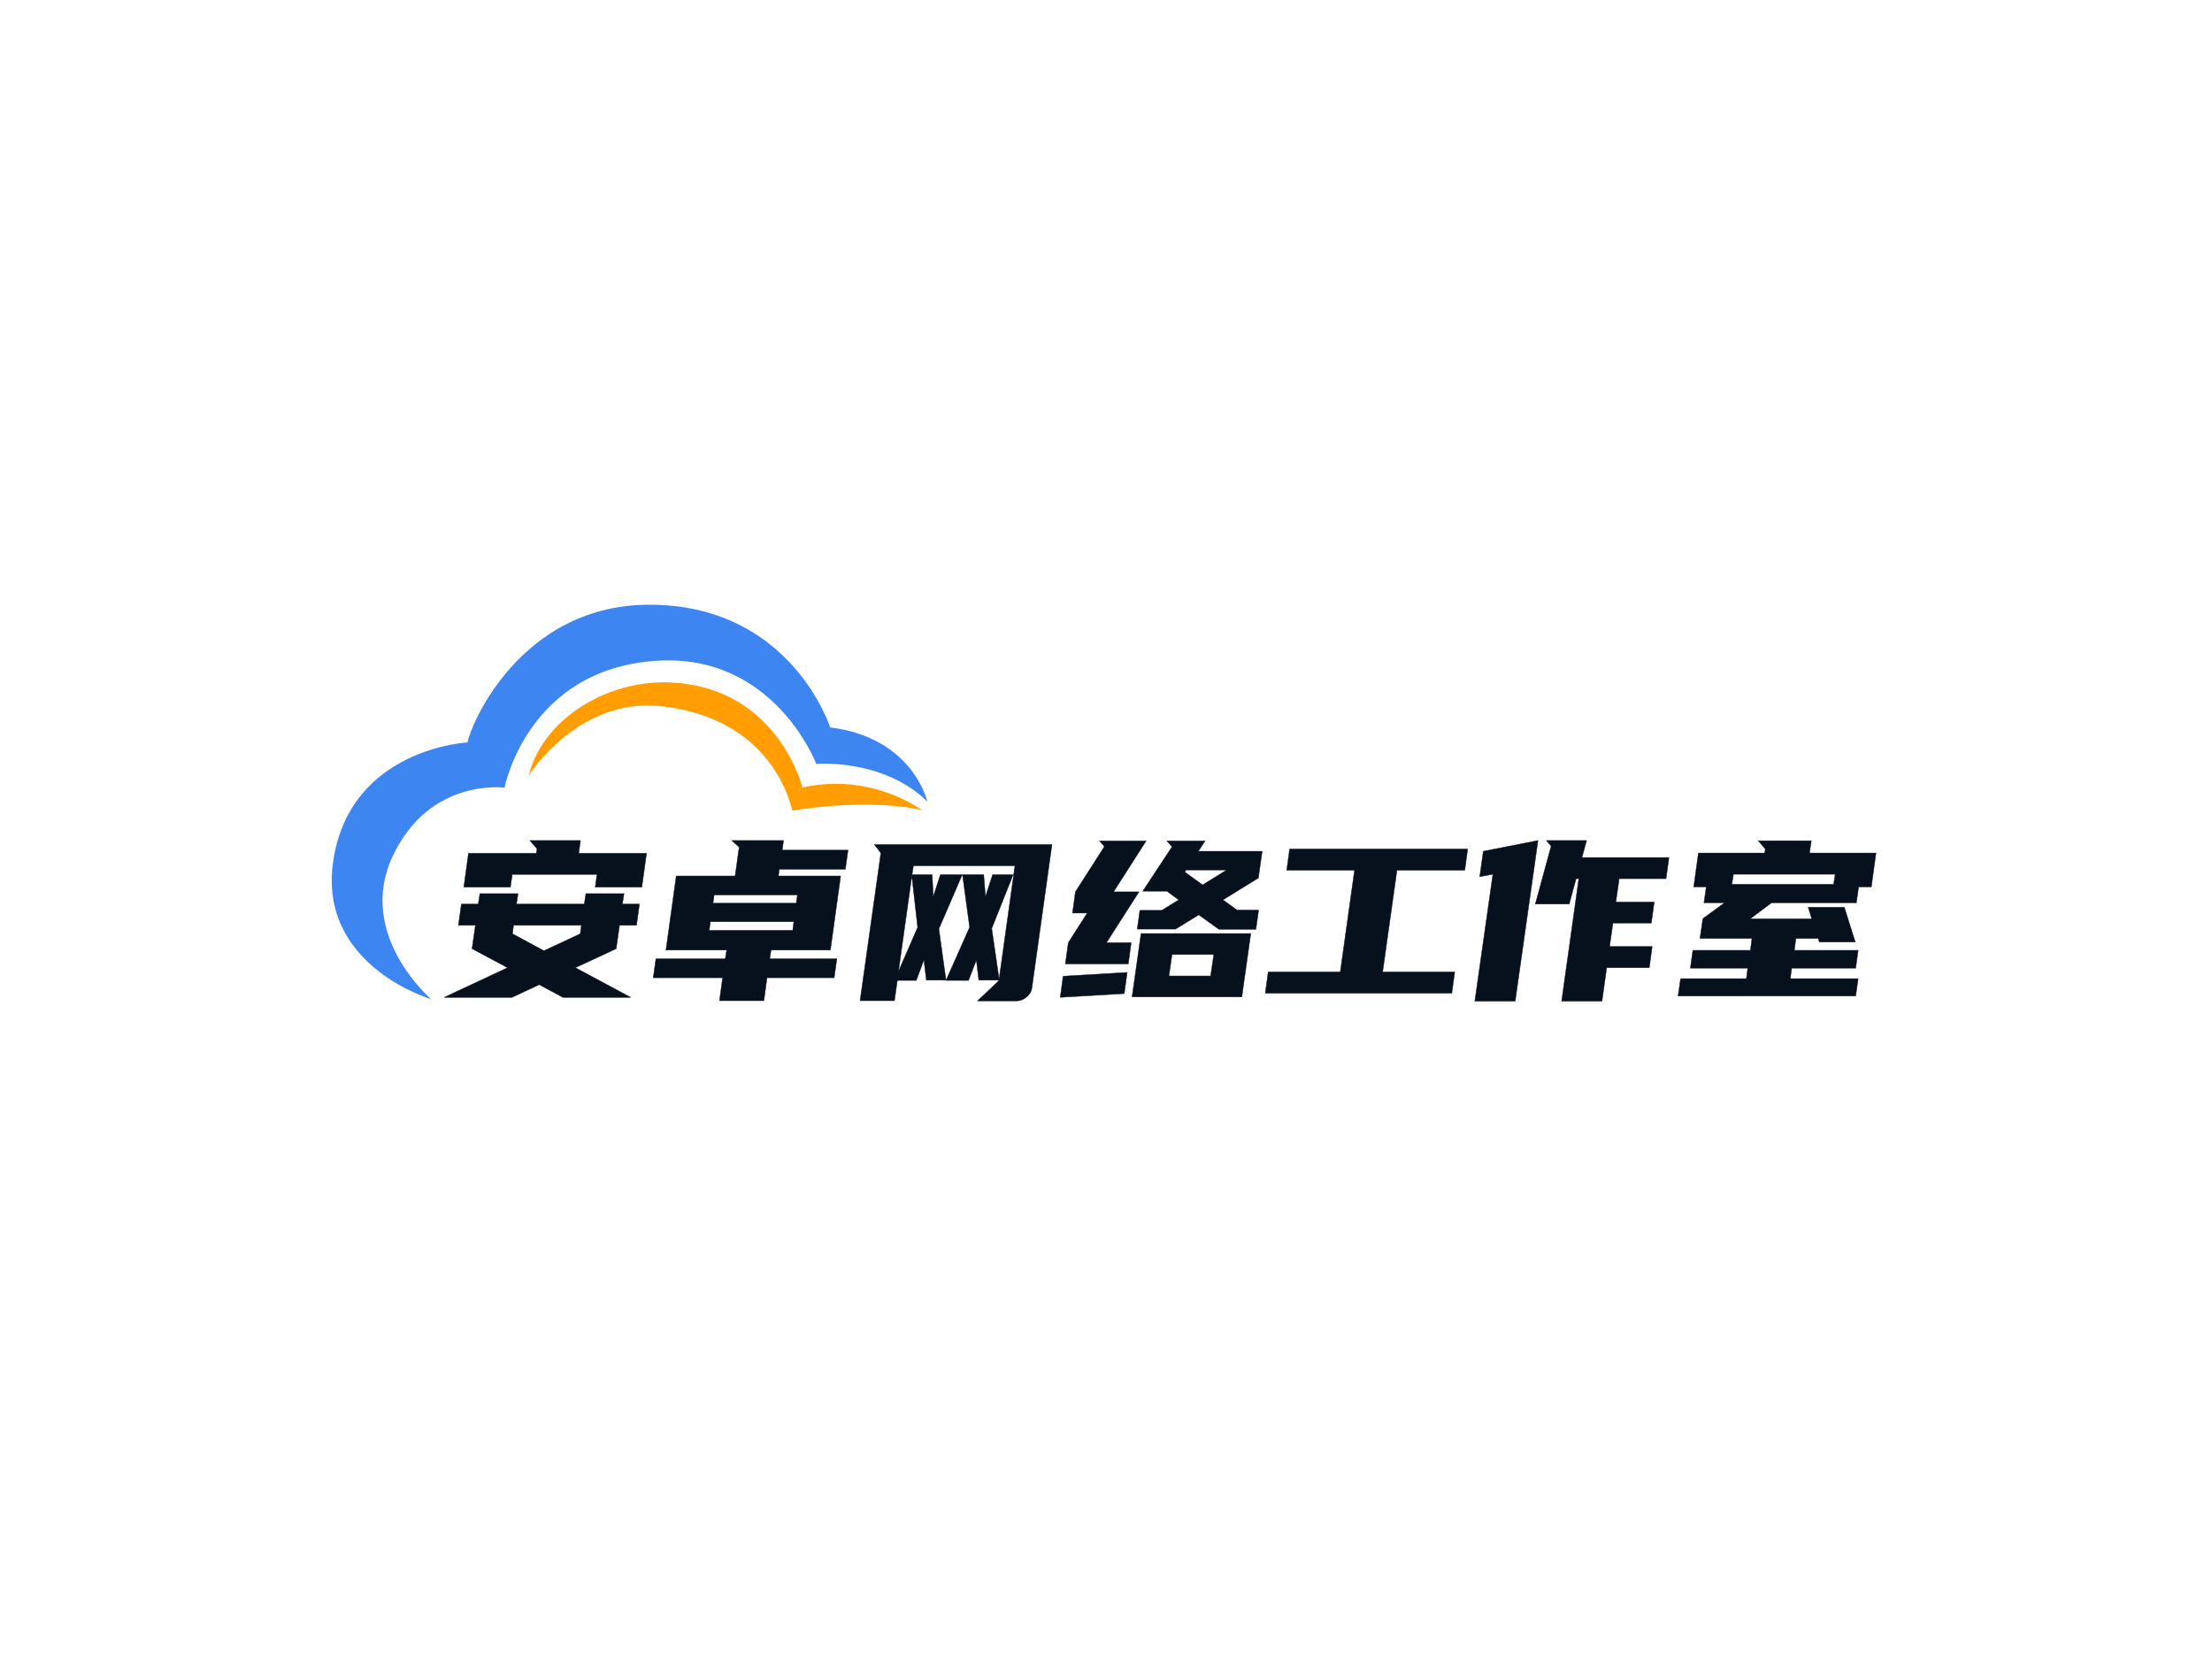
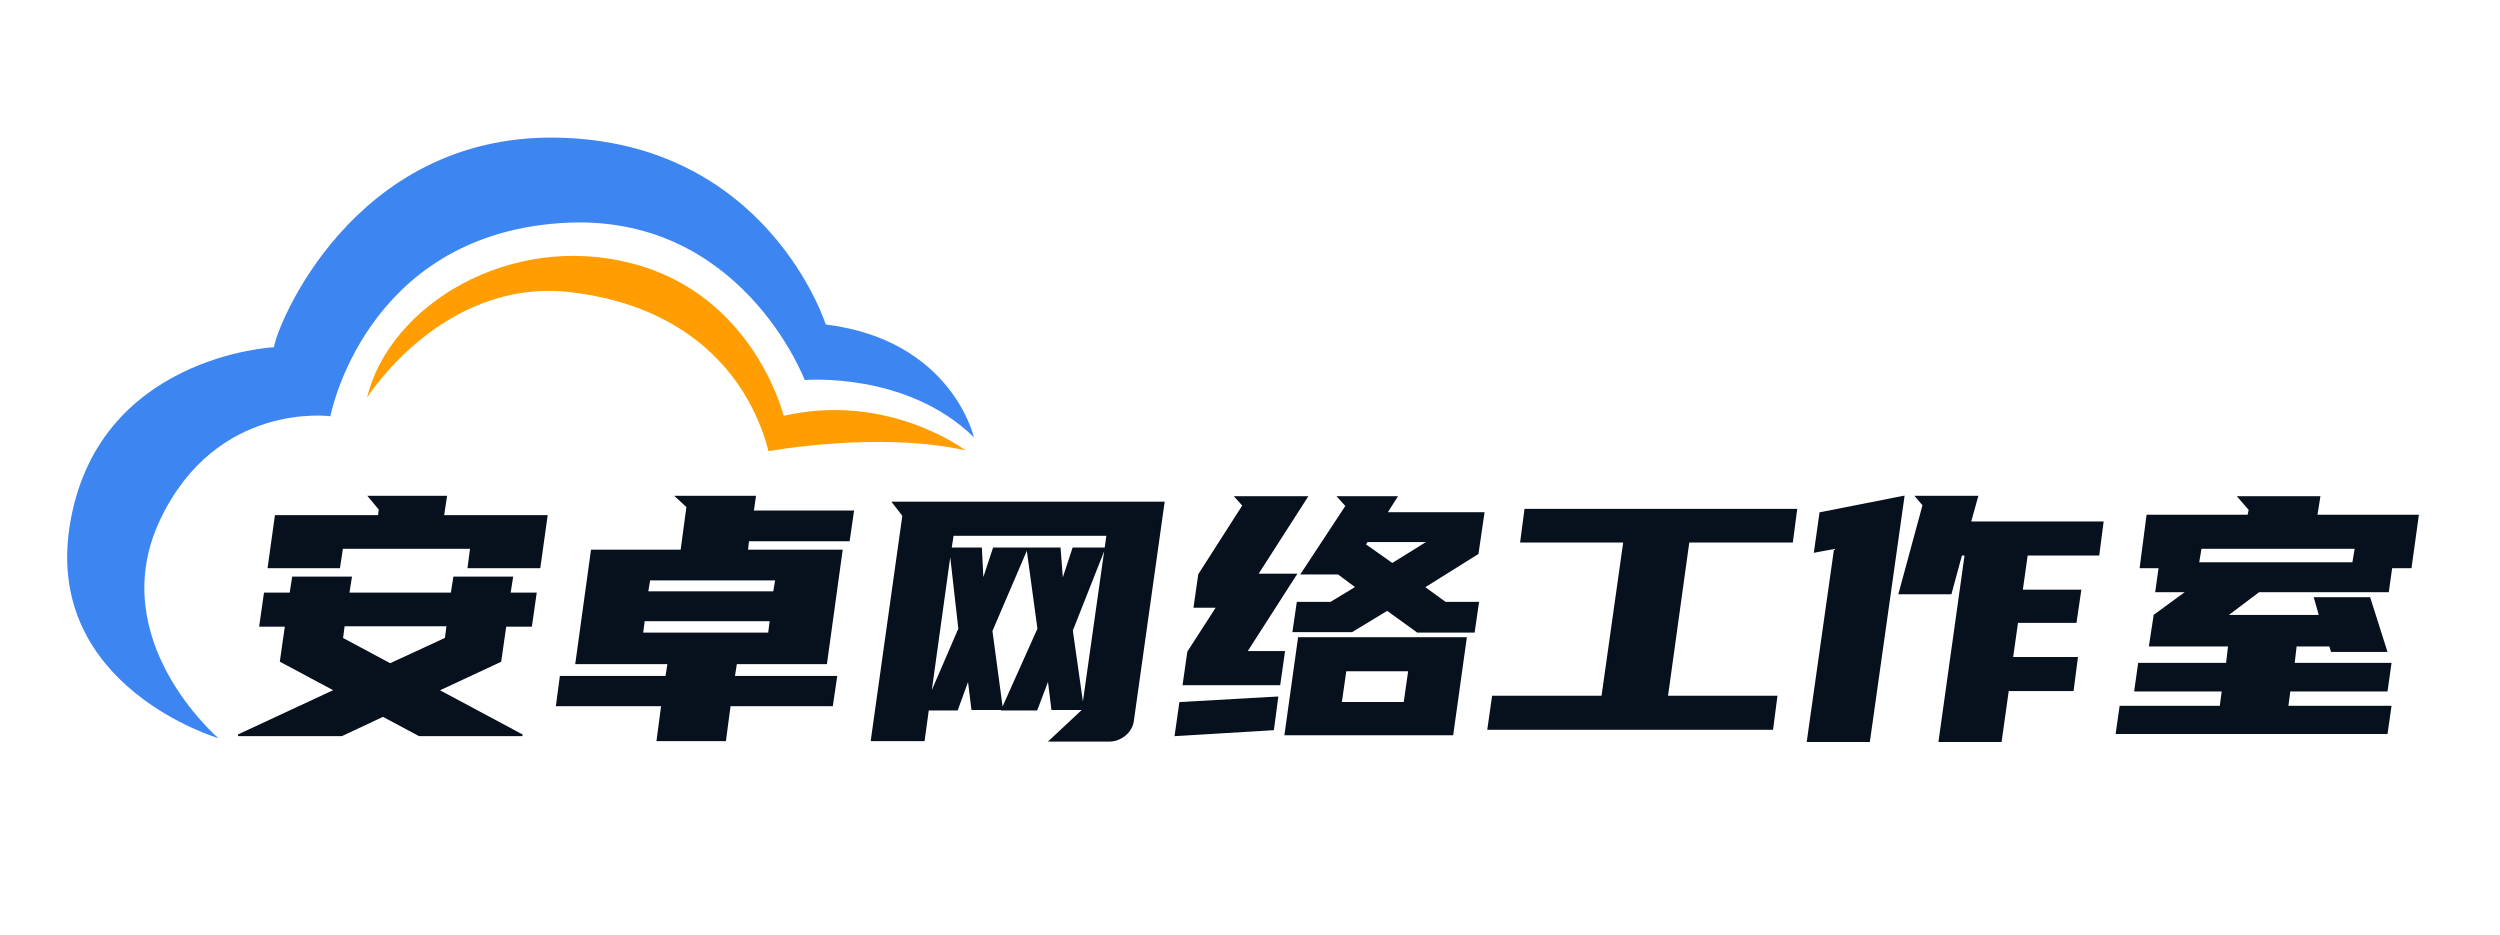
- <svg xmlns="http://www.w3.org/2000/svg" data-v-97fc22ee="" data-noselect="" viewBox="0 0 800 600" width="800" height="600" preserveAspectRatio="none" version="1.1" class="svg-canvas" style="">
-   <defs data-v-97fc22ee="" />
-   <g data-v-97fc22ee="" mask="">
-     <g data-v-97fc22ee="" transform="translate(120,218.6673) rotate(0,107.6865,71.35216) scale(1,1)" filter="" style="opacity: 1;">
-       <g data-v-97fc22ee="">
-         <rect fill="rgba(0,0,0,0)" width="235.373" height="162.704" x="-10" y="-10" />
-         <svg version="1.1" id="图层_1" x="0px" y="0px" viewBox="0 0 490.8 325.2" style="enable-background:new 0 0 490.8 325.2;" xml:space="preserve" width="215.373" height="142.704" class="style-removed" preserveAspectRatio="none" data-parent="shape_BwmPL3enRp">
-           <path d="M486.4,169.4c0,0-41.8-31.6-98.5-18.6c0,0-15.9-65.5-82-82.7s-131.6,22.6-143.6,72.7c0,0,40.8-64.9,109.8-57  s98.5,50.5,107.5,86C379.7,169.9,439,158.9,486.4,169.4z" fill="#FF9D03" stroke-width="0" />
-           <path d="M490.8,162.3c0,0-11.7-52.6-80.1-61.1c0,0-31.4-99.4-146.1-101.1C154-1.6,113,103,111.9,113.6  c0,0-96.6,4.6-110.7,97.5c-13.1,86.6,80.7,114.1,80.7,114.1s-62.2-53-31.7-117.9s92.2-56.4,92.2-56.4s18.4-97.4,124.8-104.6  c97.5-6.6,132.1,85,132.1,85S454.5,126.6,490.8,162.3z" fill="#3D86F2" stroke-width="0" />
-         </svg>
+ <svg xmlns="http://www.w3.org/2000/svg" version="1.2" viewBox="0 0 594 222" width="594" height="222">
+   <style>
+ 		.s0 { opacity: 0;fill: #000000 } 
+ 		.s1 { fill: #ff9d03 } 
+ 		.s2 { fill: #3d86f2 } 
+ 		.s3 { fill: #07101d;stroke: #07101d;stroke-width: .4 } 
+ 	</style>
+   <g>
+     <g>
+       <g>
+         <path fill-rule="evenodd" class="s0" d="m6 22.7h235.4v162.7h-235.4z" />
+         <g id="图层_1">
+           <path class="s1" d="m229.4 107c0 0-18.3-13.9-43.2-8.2 0 0-7-28.7-36-36.2-29-7.6-57.7 9.9-63 31.9 0 0 17.9-28.5 48.2-25.1 30.3 3.5 43.2 22.2 47.2 37.8 0 0 26-4.8 46.8-0.2z" />
+           <path class="s2" d="m231.4 103.9c0 0-5.2-23.1-35.2-26.8 0 0-13.8-43.6-64.1-44.4-48.5-0.7-66.5 45.2-67 49.8 0 0-42.4 2-48.6 42.8-5.7 38 35.4 50.1 35.4 50.1 0 0-27.3-23.3-13.9-51.8 13.4-28.4 40.5-24.7 40.5-24.7 0 0 8.1-42.8 54.8-45.9 42.7-2.9 57.9 37.3 57.9 37.3 0 0 24.2-2.1 40.2 13.6z" />
+         </g>
      </g>
    </g>
  </g>
-   <g data-v-97fc22ee="" mask="">
-     <g data-v-97fc22ee="" transform="translate(-81.93828,43.27037) rotate(0,502.0905,290.0905) scale(1,1)" filter="" style="opacity: 1;">
-       <g data-v-97fc22ee="">
-         <svg version="1.1" width="1004.181" height="580.181" viewBox="0 0 1004.181 580.181" data-ligature="true" data-parent="shape_JGkeEJWrNP">
-           <g data-role="text" data-width="519.7080000000001" data-height="96" transform="translate(242.0905, 242.0905)">
-             <path d="M51.73-38.17L65.53-38.17L64.96-34.38L71.10-34.38L70.05-26.71L63.91-26.71L62.70-18.24L47.94-11.38L67.95-0.65L43.42-0.65L34.86-5.25L25.02-0.65L0.48-0.65L23.40-11.38L10.57-18.24L11.78-26.71L5.65-26.71L6.70-34.38L12.83-34.38L13.40-38.17L27.20-38.17L26.63-34.38L51.16-34.38L51.73-38.17ZM55.12-40.51L55.76-45.11L25.10-45.11L24.45-40.51L7.59-40.51L9.28-52.78L33.81-52.78L34.06-54.39L31.47-57.38L49.79-57.38L49.15-52.78L73.68-52.78L71.98-40.51L55.12-40.51ZM36.56-17.51L49.71-23.65L50.11-26.71L25.58-26.71L25.18-23.65L36.56-17.51Z" transform="translate(0 76) " fill="#07101d" stroke="#07101d" stroke-width="0.134" data-glyph-w="74.24400000000001" data-glyph-h="104.91000000000001" data-glyph-ascender="80.7" data-glyph-descender="-24.21" data-kerning="0" />
-             <path d="M6.46-17.75L10.17-44.55L31.47-44.55L32.93-54.96L30.26-57.38L48.98-57.38L48.50-53.91L72.31-53.91L71.34-46.97L47.45-46.97L47.13-44.55L69.64-44.55L65.93-17.75L44.47-17.75L43.98-14.61L68.27-14.61L67.30-7.75L43.01-7.75L41.88 0.56L25.82 0.56L26.95-7.75L1.86-7.75L2.82-14.61L27.92-14.61L28.41-17.75L6.46-17.75ZM52.29-24.86L52.70-28.00L22.52-28.00L22.11-24.86L52.29-24.86ZM53.58-34.70L53.99-37.69L23.89-37.69L23.48-34.70L53.58-34.70Z" transform="translate(74.244 76) " fill="#07101d" stroke="#07101d" stroke-width="0.134" data-glyph-w="74.24400000000001" data-glyph-h="104.91000000000001" data-glyph-ascender="80.7" data-glyph-descender="-24.21" data-kerning="0" />
-             <path d="M31.47-45.03L39.38-45.03L30.91-25.42L33.49-6.86L26.39-6.86L25.50-14.20L22.76-6.78L15.90-6.78L14.85 0.56L2.42 0.56L9.93-52.86L7.59-55.93L71.82-55.93L64.56-4.04Q64.24-2.02 62.54-0.69Q60.85 0.65 58.91 0.65L58.91 0.65L44.87 0.65L52.62-6.70L52.62-6.86L45.35-6.86L44.47-14.12L41.64-6.78L33.49-6.78L42.04-25.99L39.46-45.03L47.13-45.03L47.77-37.12L50.36-45.03L57.78-45.03L50.03-25.58L52.70-7.26L58.43-48.26L21.71-48.26L21.22-45.03L28.49-45.03L28.89-37.12L31.47-45.03ZM21.14-44.55L16.30-10.01L23.24-25.99L21.14-44.55Z" transform="translate(148.488 76) " fill="#07101d" stroke="#07101d" stroke-width="0.134" data-glyph-w="74.24400000000001" data-glyph-h="104.91000000000001" data-glyph-ascender="80.7" data-glyph-descender="-24.21" data-kerning="0" />
-             <path d="M71.34-25.26L57.94-25.26L50.68-30.50L42.29-25.34L28.41-25.34L29.37-32.12L37.28-32.12L43.42-35.91L39.14-39.06L30.42-39.06L41.00-55.12L39.14-57.22L52.94-57.22L50.52-53.50L73.60-53.50L72.23-43.82L59.40-35.91L64.56-32.20L72.31-32.20L71.34-25.26ZM29.78-23.73L69.48-23.73L66.25-0.81L26.55-0.81L29.78-23.73ZM5.00-31.15L6.05-38.82L16.54-55.20L14.77-57.22L31.63-57.22L19.85-38.82L29.05-38.82L17.27-20.42L26.23-20.42L25.18-12.75L2.42-12.75L3.47-20.42L10.33-31.15L5.00-31.15ZM24.77-9.68L23.73-2.02L0.56-0.65L1.61-8.31L24.77-9.68ZM39.87-8.39L54.96-8.39L56.09-16.14L41.00-16.14L39.87-8.39ZM60.77-46.73L46.08-46.73L45.60-46.00L52.05-41.32L60.77-46.73Z" transform="translate(222.732 76) " fill="#07101d" stroke="#07101d" stroke-width="0.134" data-glyph-w="74.24400000000001" data-glyph-h="104.91000000000001" data-glyph-ascender="80.7" data-glyph-descender="-24.21" data-kerning="0" />
-             <path d="M1.53-9.85L27.60-9.85L32.76-46.64L8.23-46.64L9.28-54.31L73.68-54.31L72.63-46.64L48.10-46.64L42.93-9.85L69.00-9.85L67.95-2.18L0.48-2.18L1.53-9.85Z" transform="translate(296.976 76) " fill="#07101d" stroke="#07101d" stroke-width="0.134" data-glyph-w="74.24400000000001" data-glyph-h="104.91000000000001" data-glyph-ascender="80.7" data-glyph-descender="-24.21" data-kerning="0" />
-             <path d="M23.89-34.38L29.62-55.36L27.92-57.38L42.45-57.38L40.75-51.24L72.23-51.24L71.18-43.58L54.23-43.58L53.02-35.10L66.90-35.10L65.85-27.52L51.97-27.52L50.76-19.05L66.17-19.05L65.12-11.38L49.71-11.38L48.02 0.73L33.41 0.73L39.62-43.58L38.66-43.58L36.15-34.38L23.89-34.38ZM24.86-57.38L23.56-48.18L16.62 0.73L2.02 0.73L8.55-45.19L3.79-44.30L5.08-53.50L24.86-57.38Z" transform="translate(371.22 76) " fill="#07101d" stroke="#07101d" stroke-width="0.134" data-glyph-w="74.24400000000001" data-glyph-h="104.91000000000001" data-glyph-ascender="80.7" data-glyph-descender="-24.21" data-kerning="0" />
-             <path d="M49.47-57.30L48.82-52.86L72.87-52.86L71.18-40.59L66.58-40.59L65.77-34.86L35.10-34.86L27.36-29.05L49.63-29.05L48.34-33.25L61.41-33.25L65.37-20.66L52.37-20.66L51.97-21.95L43.90-21.95L43.34-17.67L66.42-17.67L65.53-11.22L42.37-11.22L41.88-7.42L66.42-7.42L65.53-1.13L1.29-1.13L2.18-7.42L25.99-7.42L26.47-11.22L5.73-11.22L6.62-17.67L27.44-17.67L28.00-21.95L9.20-21.95L10.25-29.13L18.08-34.86L10.65-34.86L11.46-40.59L6.94-40.59L8.63-52.86L32.60-52.86L32.84-54.31L30.26-57.30L49.47-57.30ZM21.30-45.19L20.74-41.56L57.54-41.56L58.10-45.19L21.30-45.19Z" transform="translate(445.464 76) " fill="#07101d" stroke="#07101d" stroke-width="0.134" data-glyph-w="74.24400000000001" data-glyph-h="104.91000000000001" data-glyph-ascender="80.7" data-glyph-descender="-24.21" data-kerning="0" />
+   <g>
+     <g>
+       <g>
+         <g>
+           <g>
+             <path class="s3" d="m107.9 137.2h13.8l-0.6 3.8h6.2l-1.1 7.7h-6.1l-1.2 8.4-14.8 6.9 20 10.7h-24.5l-8.6-4.6-9.8 4.6h-24.6l23-10.7-12.9-6.9 1.2-8.4h-6.1l1.1-7.7h6.1l0.6-3.8h13.8l-0.6 3.8h24.5zm3.4-2.4l0.6-4.6h-30.6l-0.7 4.6h-16.8l1.7-12.2h24.5l0.2-1.6-2.5-3h18.3l-0.7 4.6h24.6l-1.7 12.2zm-18.6 23l13.2-6.1 0.4-3.1h-24.6l-0.4 3.1z" />
+             <path class="s3" d="m136.9 157.6l3.7-26.8h21.3l1.4-10.4-2.6-2.4h18.7l-0.5 3.5h23.8l-1 6.9h-23.9l-0.3 2.4h22.5l-3.7 26.8h-21.4l-0.5 3.2h24.3l-1 6.8h-24.3l-1.1 8.3h-16.1l1.1-8.3h-25l0.9-6.8h25.1l0.5-3.2zm45.8-7.1l0.4-3.1h-30.1l-0.4 3.1zm1.2-9.8l0.5-3h-30.1l-0.5 3z" />
+             <path class="s3" d="m236.1 130.3h7.9l-8.4 19.6 2.5 18.6h-7.1l-0.9-7.3-2.7 7.4h-6.9l-1 7.3h-12.4l7.5-53.4-2.4-3.1h64.3l-7.3 51.9q-0.3 2-2 3.4-1.7 1.3-3.6 1.3h-14.1l7.8-7.3v-0.2h-7.3l-0.9-7.3-2.8 7.4h-8.2l8.6-19.2-2.6-19.1h7.7l0.6 7.9 2.6-7.9h7.4l-7.7 19.5 2.6 18.3 5.8-41h-36.7l-0.5 3.2h7.2l0.4 7.9zm-10.3 0.5l-4.8 34.6 6.9-16z" />
+             <path class="s3" d="m350.2 150.1h-13.4l-7.2-5.2-8.4 5.1h-13.9l1-6.8h7.9l6.1-3.7-4.3-3.2h-8.7l10.6-16.1-1.9-2.1h13.8l-2.4 3.8h23.1l-1.4 9.6-12.8 8 5.1 3.7h7.8zm-41.6 1.5h39.7l-3.2 22.9h-39.7zm-24.8-7.4l1.1-7.7 10.5-16.4-1.8-2h16.9l-11.8 18.4h9.2l-11.8 18.4h9l-1.1 7.7h-22.8l1.1-7.7 6.9-10.7zm19.7 21.5l-1 7.6-23.2 1.4 1.1-7.7zm15.1 1.3h15.1l1.1-7.7h-15.1zm20.9-38.4h-14.7l-0.5 0.8 6.5 4.6z" />
+             <path class="s3" d="m354.7 165.5h26l5.2-36.8h-24.5l1-7.6h64.4l-1 7.6h-24.6l-5.1 36.8h26l-1 7.7h-67.5z" />
+             <path class="s3" d="m451.3 141l5.7-21-1.7-2h14.5l-1.7 6.1h31.5l-1 7.7h-17l-1.2 8.5h13.9l-1.1 7.5h-13.9l-1.2 8.5h15.4l-1 7.7h-15.4l-1.7 12.1h-14.6l6.2-44.3h-1l-2.5 9.2zm1-23l-1.3 9.2-6.9 48.9h-14.6l6.5-45.9-4.8 0.9 1.3-9.2z" />
+             <path class="s3" d="m551.1 118.1l-0.7 4.4h24.1l-1.7 12.3h-4.6l-0.8 5.7h-30.7l-7.7 5.8h22.2l-1.2-4.2h13l4 12.6h-13l-0.4-1.3h-8.1l-0.5 4.3h23l-0.9 6.4h-23.1l-0.5 3.8h24.5l-0.9 6.3h-64.2l0.9-6.3h23.8l0.5-3.8h-20.8l0.9-6.4h20.9l0.5-4.3h-18.8l1.1-7.2 7.8-5.7h-7.4l0.8-5.7h-4.5l1.6-12.3h24l0.3-1.4-2.6-3zm-28.2 12.1l-0.6 3.6h36.8l0.6-3.6z" />
          </g>
-         </svg>
+         </g>
      </g>
    </g>
  </g>
</svg>
